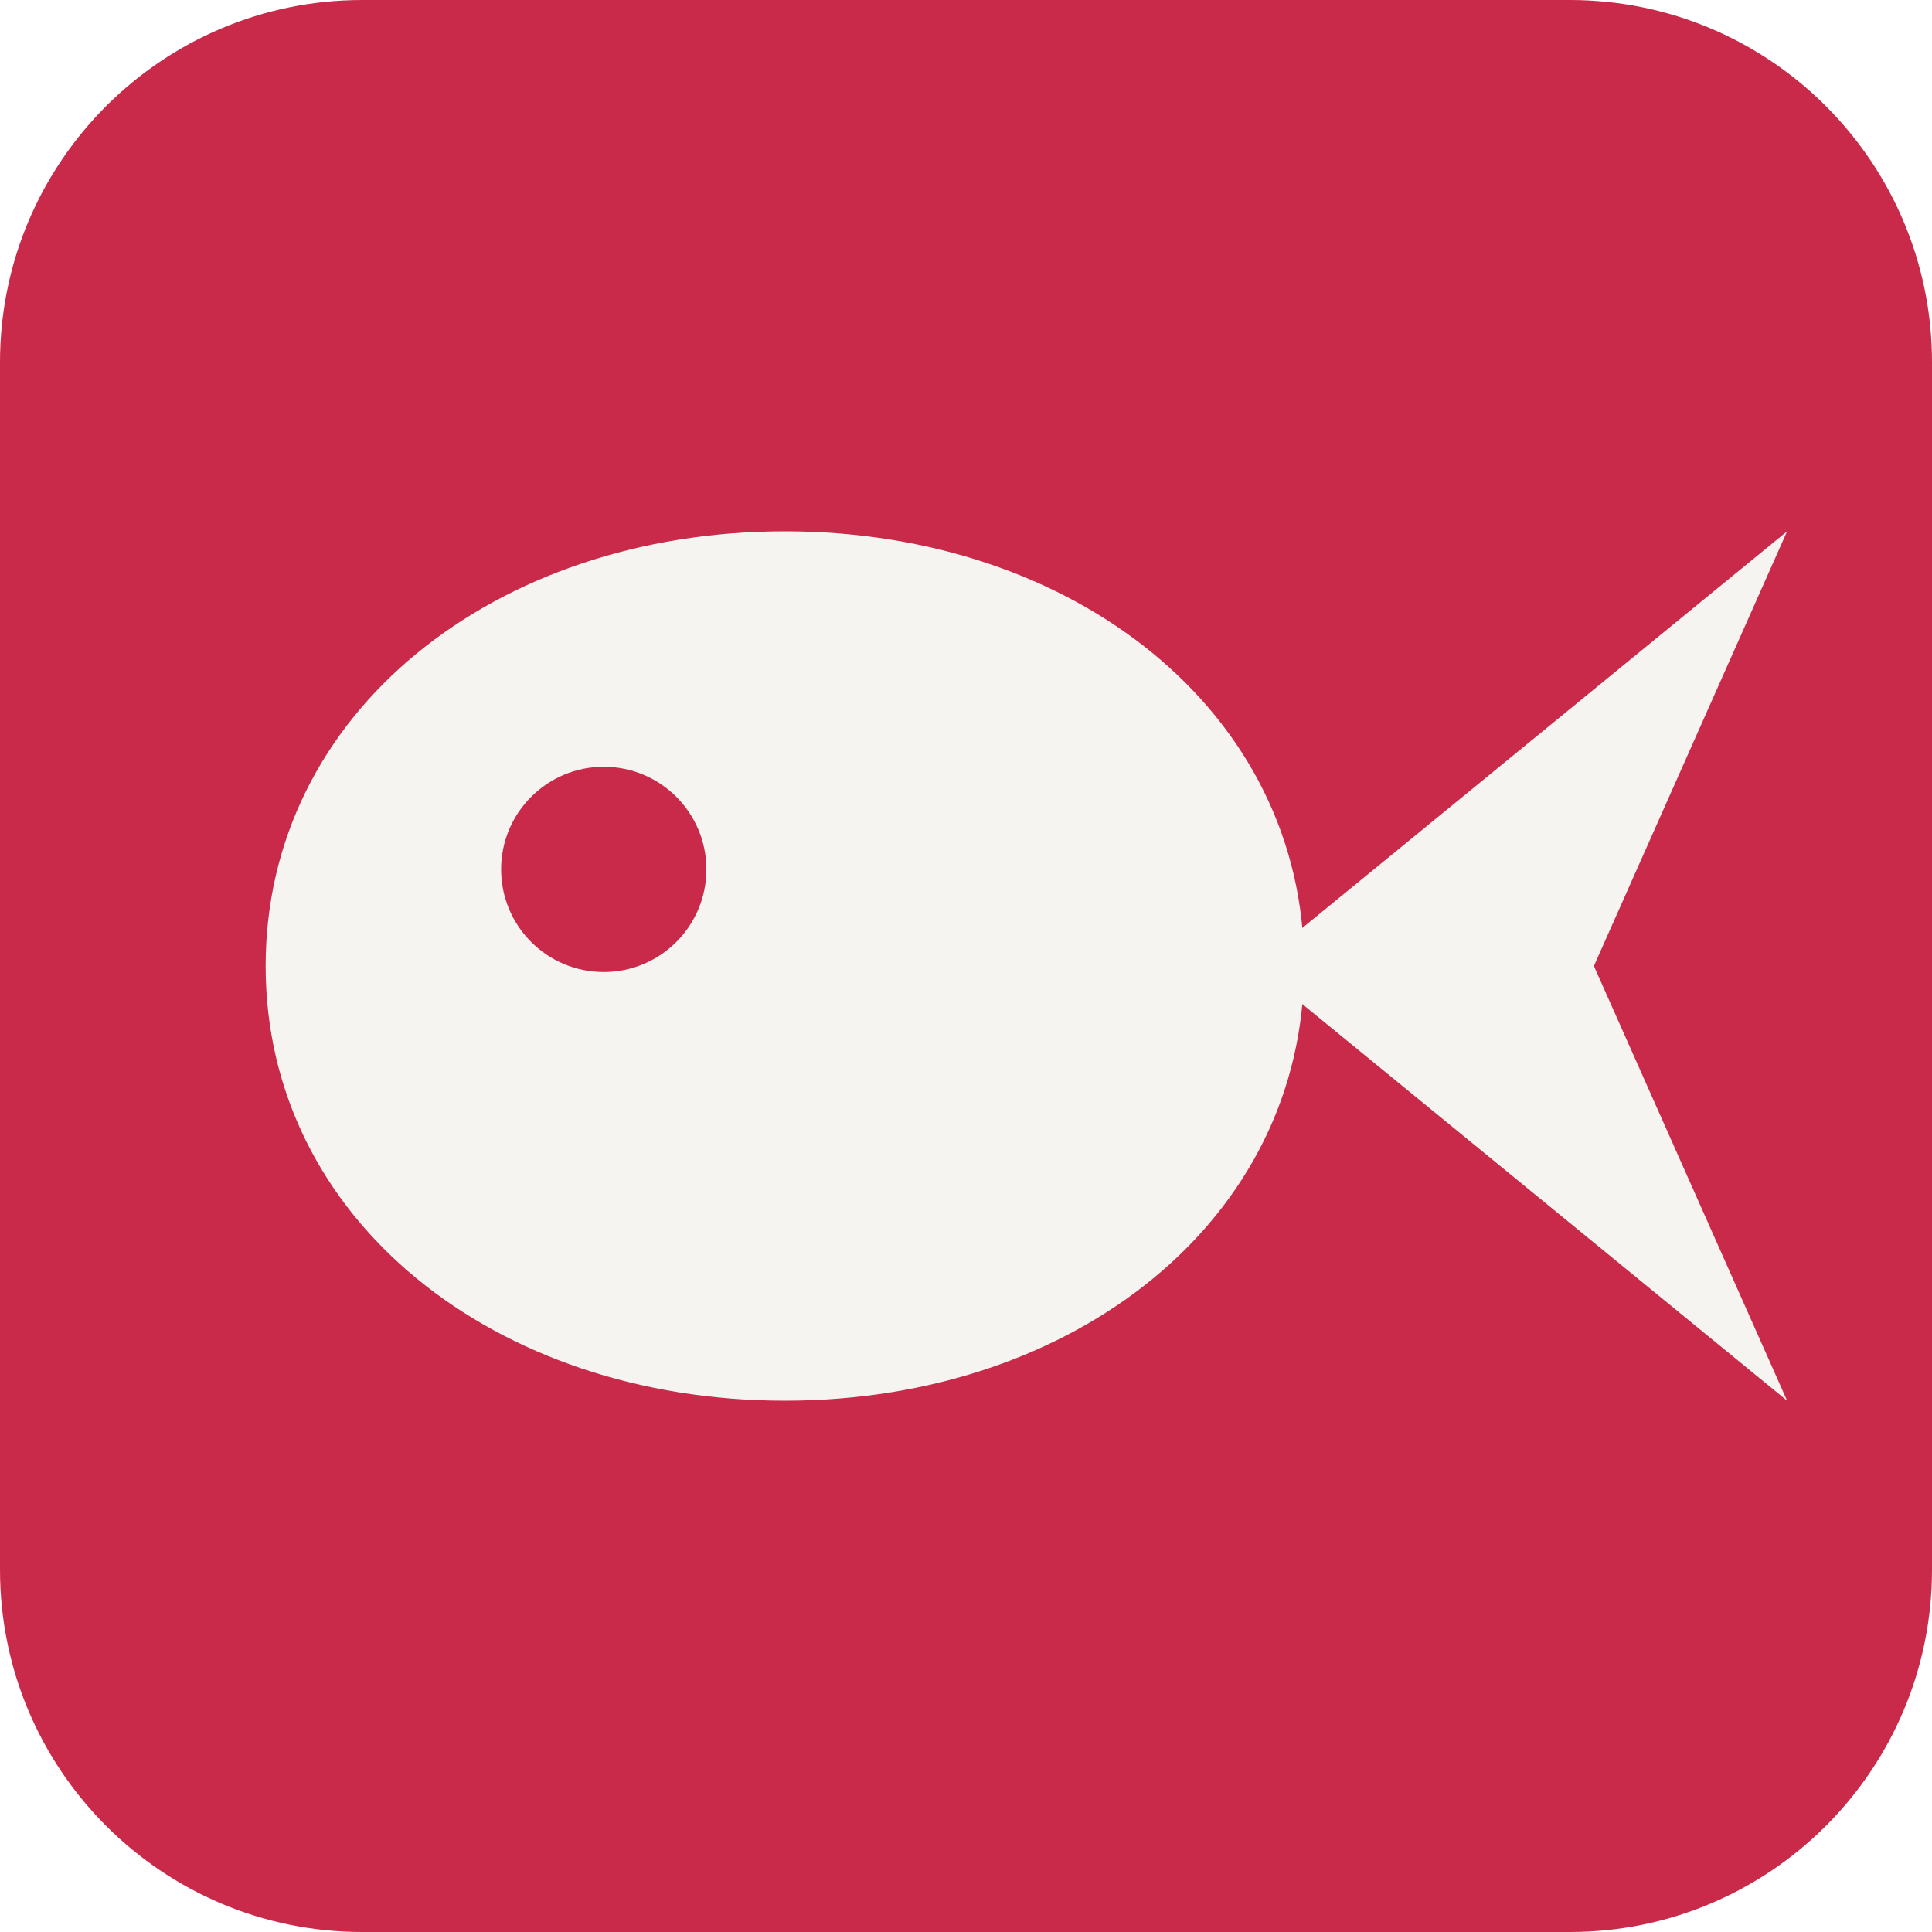
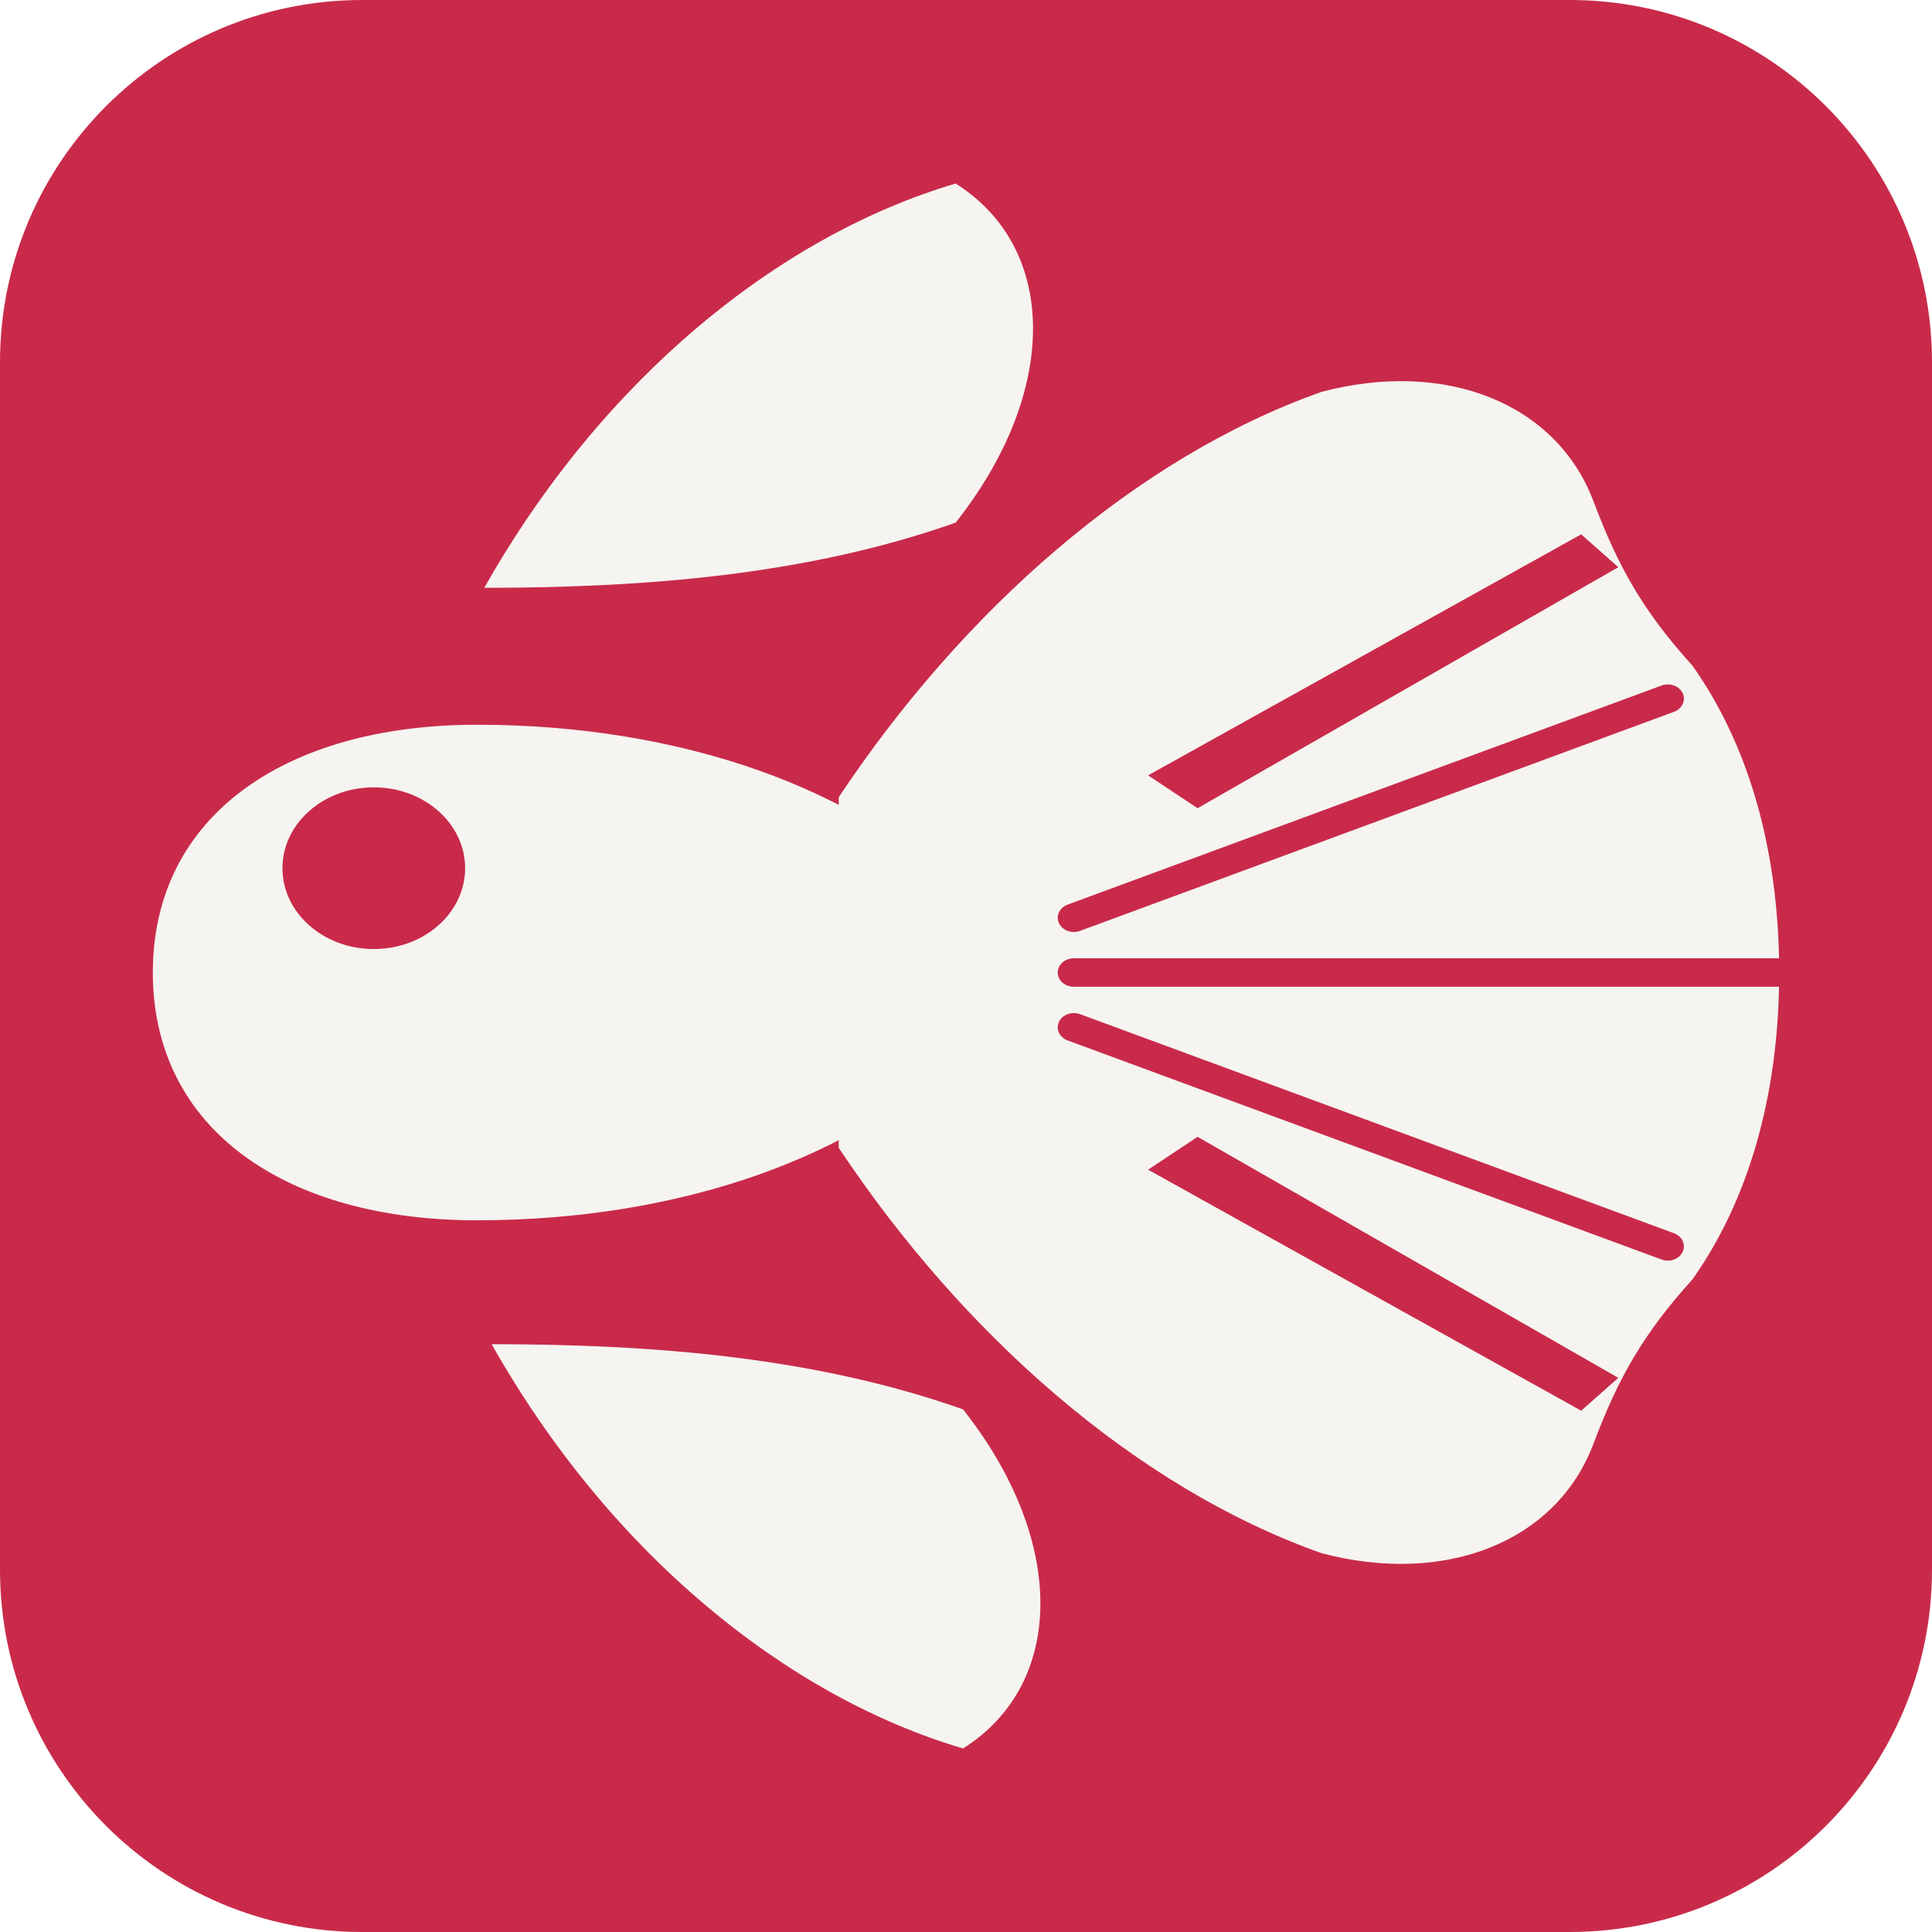
- <svg xmlns="http://www.w3.org/2000/svg" viewBox="0 0 16 16">
+ <svg xmlns="http://www.w3.org/2000/svg" viewBox="0 0 16 16" width="1024" height="1024">
  <rect width="16" height="16" rx="3" fill="#c92a4a" />
-   <path d="M6.5 4.4c2.4 0 4.3 1.5 4.3 3.6s-1.9 3.6-4.3 3.6-4.3-1.5-4.3-3.6 1.9-3.6 4.3-3.6z" fill="#f5f4f1" />
-   <path d="M10.4 8l4.4-3.6-1.6 3.6 1.6 3.6-4.4-3.6z" fill="#f5f4f1" />
-   <circle cx="5" cy="7.2" r="0.85" fill="#c92a4a" />
+   <g transform="translate(8 8) scale(1.22 1.08) translate(-7.52 -7.95)">
+     <path d="M2.0 8.0 C2.0 6.8 2.9 6.1 4.2 6.1 C5.6 6.1 6.8 6.6 7.5 7.4 L7.5 8.6 C6.8 9.4 5.6 9.9 4.2 9.9 C2.9 9.9 2.0 9.2 2.0 8.0 Z" fill="#f5f4f1" />
+     <path d="M4.25 5.05 C5.05 3.45 6.25 2.35 7.45 1.95 C8.15 2.45 8.15 3.55 7.45 4.55 C6.45 4.95 5.35 5.05 4.25 5.05 Z" fill="#f5f4f1" />
+     <path d="M4.3 10.85 C5.1 12.45 6.3 13.55 7.5 13.95 C8.2 13.45 8.2 12.35 7.5 11.35 C6.5 10.95 5.4 10.85 4.3 10.85 Z" fill="#f5f4f1" />
+     <g transform="translate(8 8) scale(0.84) translate(-8 -8)">
+       <path d="M6.4 6.4 C7.4 4.7 8.8 3.3 10.3 2.7 C11.3 2.4 12.2 2.8 12.5 3.7 C12.7 4.3 12.9 4.7 13.3 5.2 C13.8 6.0 14.0 7.0 14.0 8.0 C14.0 9.0 13.8 10.0 13.3 10.8 C12.9 11.3 12.7 11.7 12.5 12.3 C12.2 13.2 11.3 13.6 10.3 13.3 C8.8 12.7 7.4 11.3 6.4 9.6 Z" fill="#f5f4f1" />
+       <path d="M12.4 4.0 L8.9 6.2 L9.3 6.5 L12.7 4.3 Z" fill="#c92a4a" />
+       <path d="M12.4 12.0 L8.9 9.8 L9.3 9.5 L12.7 11.7 Z" fill="#c92a4a" />
+       <path d="M8.3 7.5 L13.1 5.5" stroke="#c92a4a" stroke-width="0.26" stroke-linecap="round" fill="none" />
+       <path d="M8.3 8.0 L14.0 8.0" stroke="#c92a4a" stroke-width="0.26" stroke-linecap="round" fill="none" />
+       <path d="M8.3 8.5 L13.1 10.5" stroke="#c92a4a" stroke-width="0.26" stroke-linecap="round" fill="none" />
+     </g>
+     <circle cx="3.5" cy="7.2" r="0.62" fill="#c92a4a" />
+   </g>
</svg>
